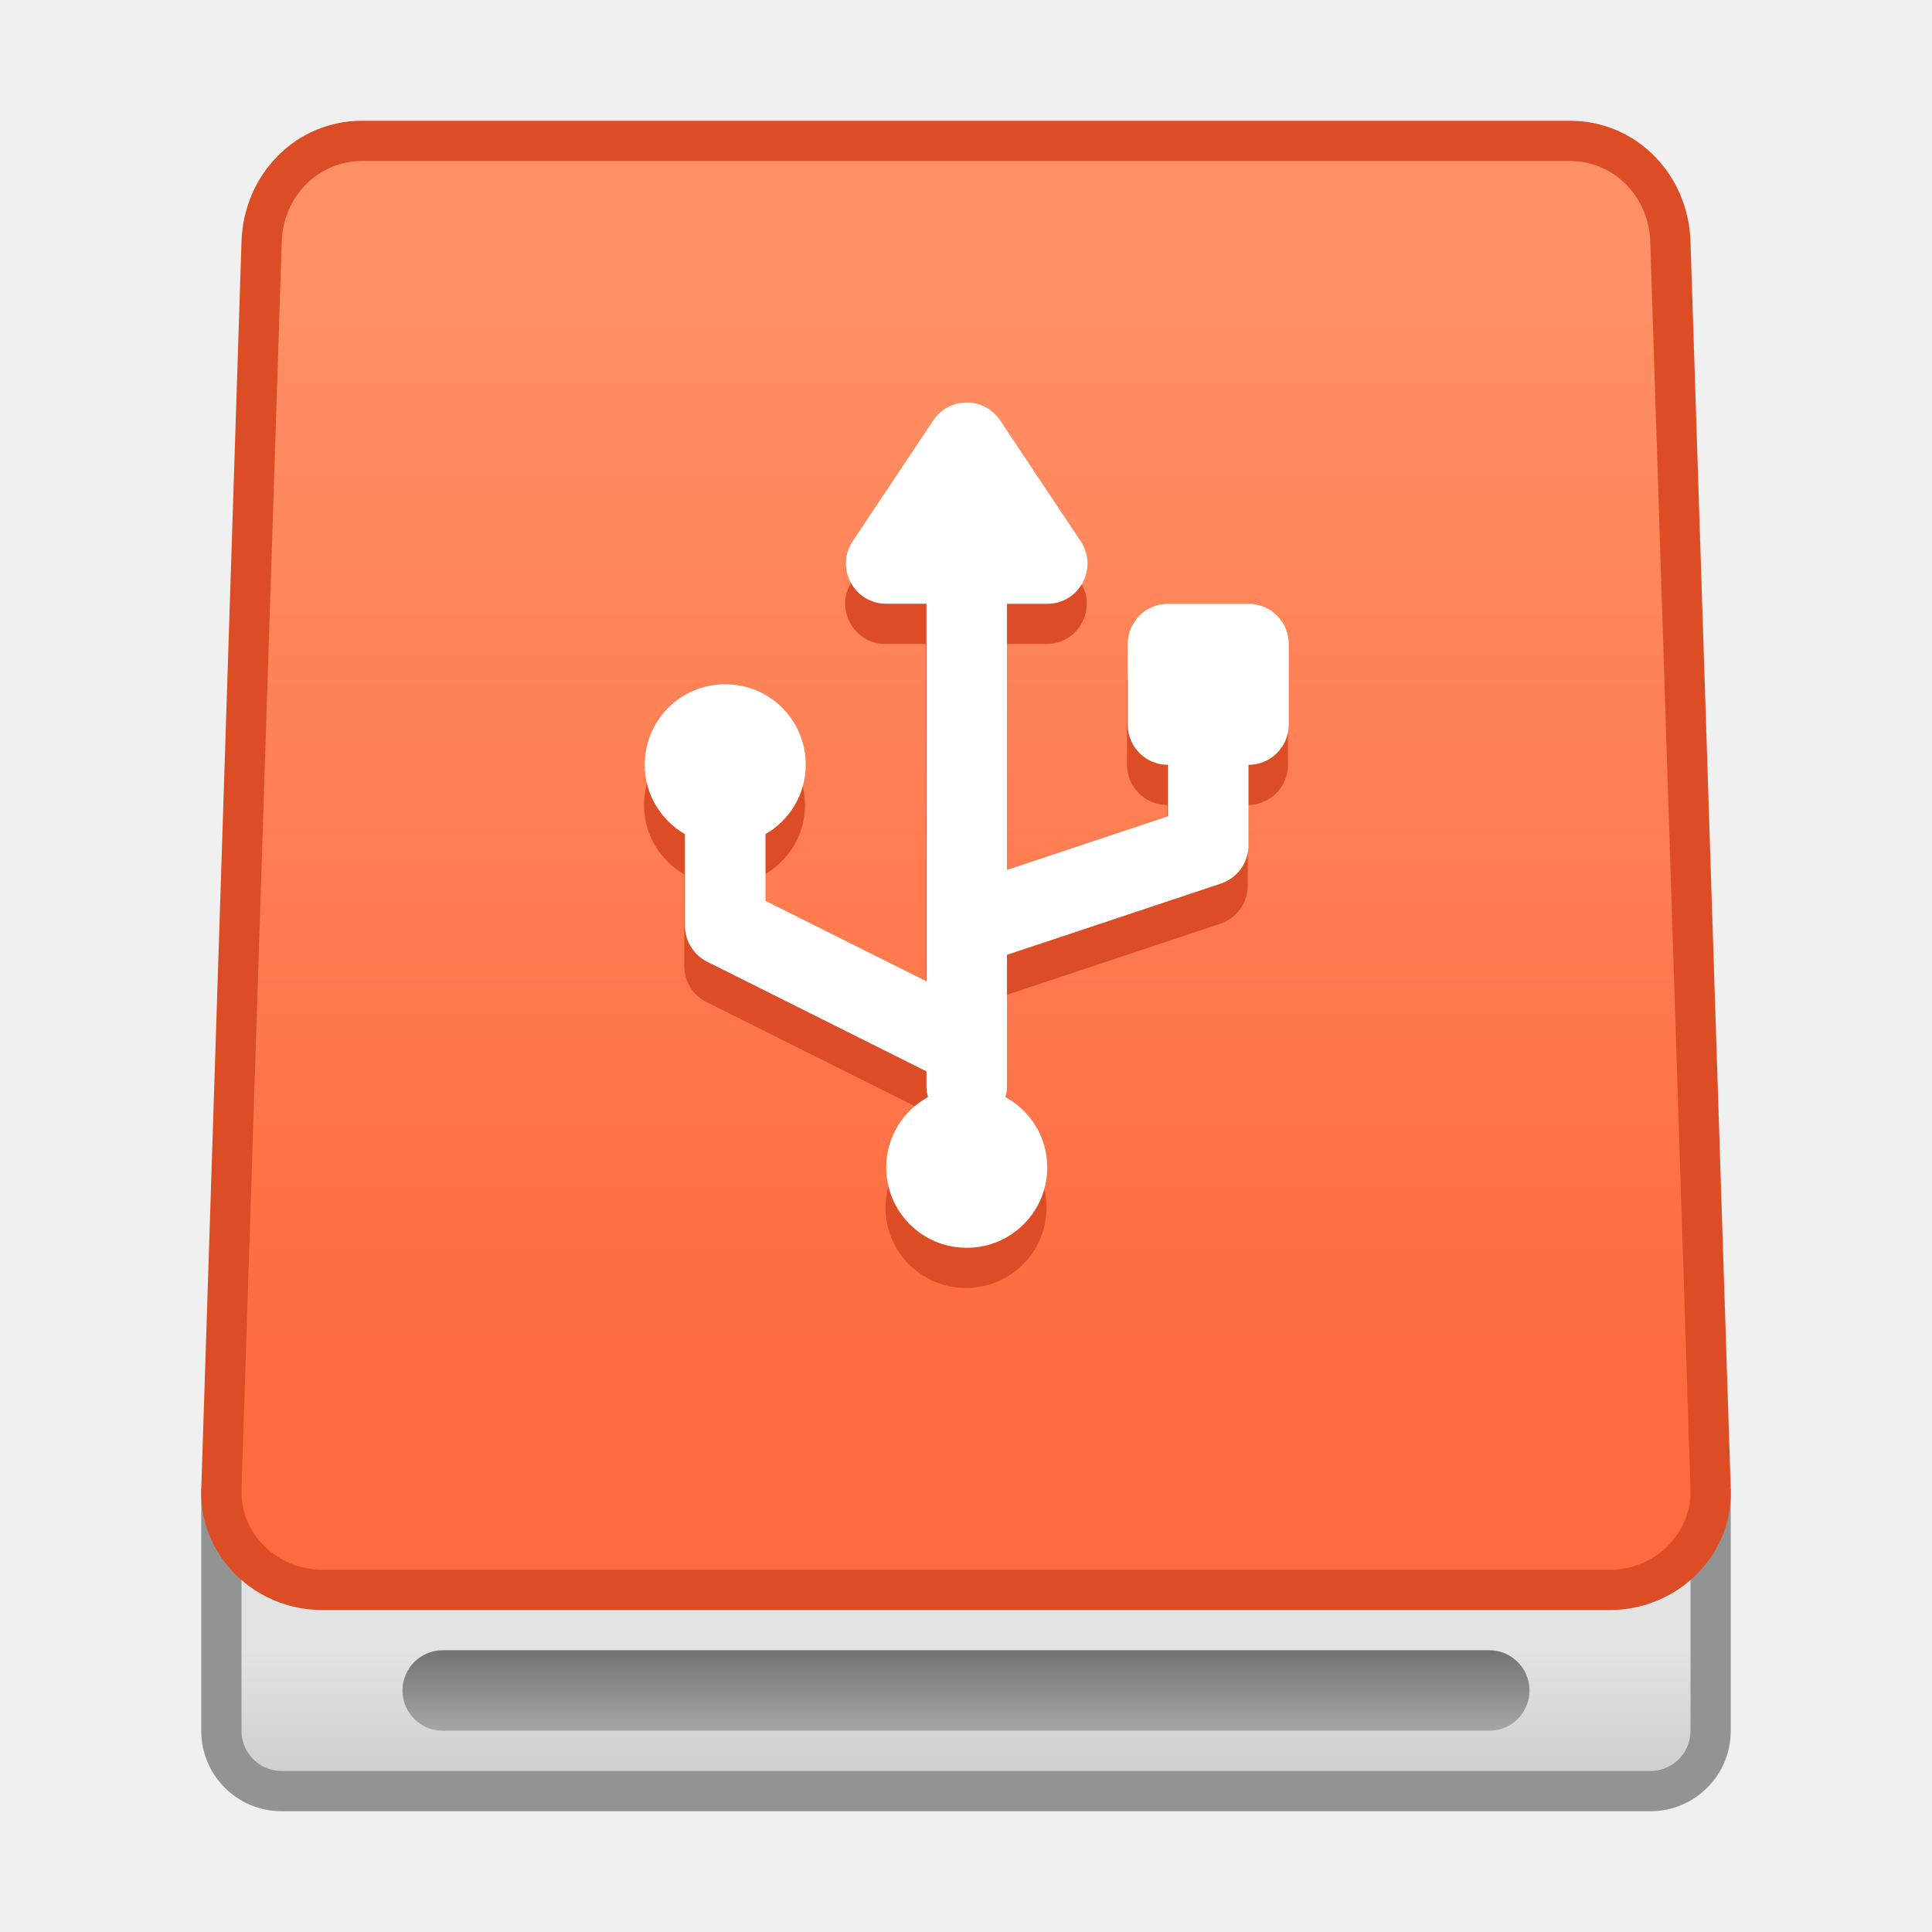
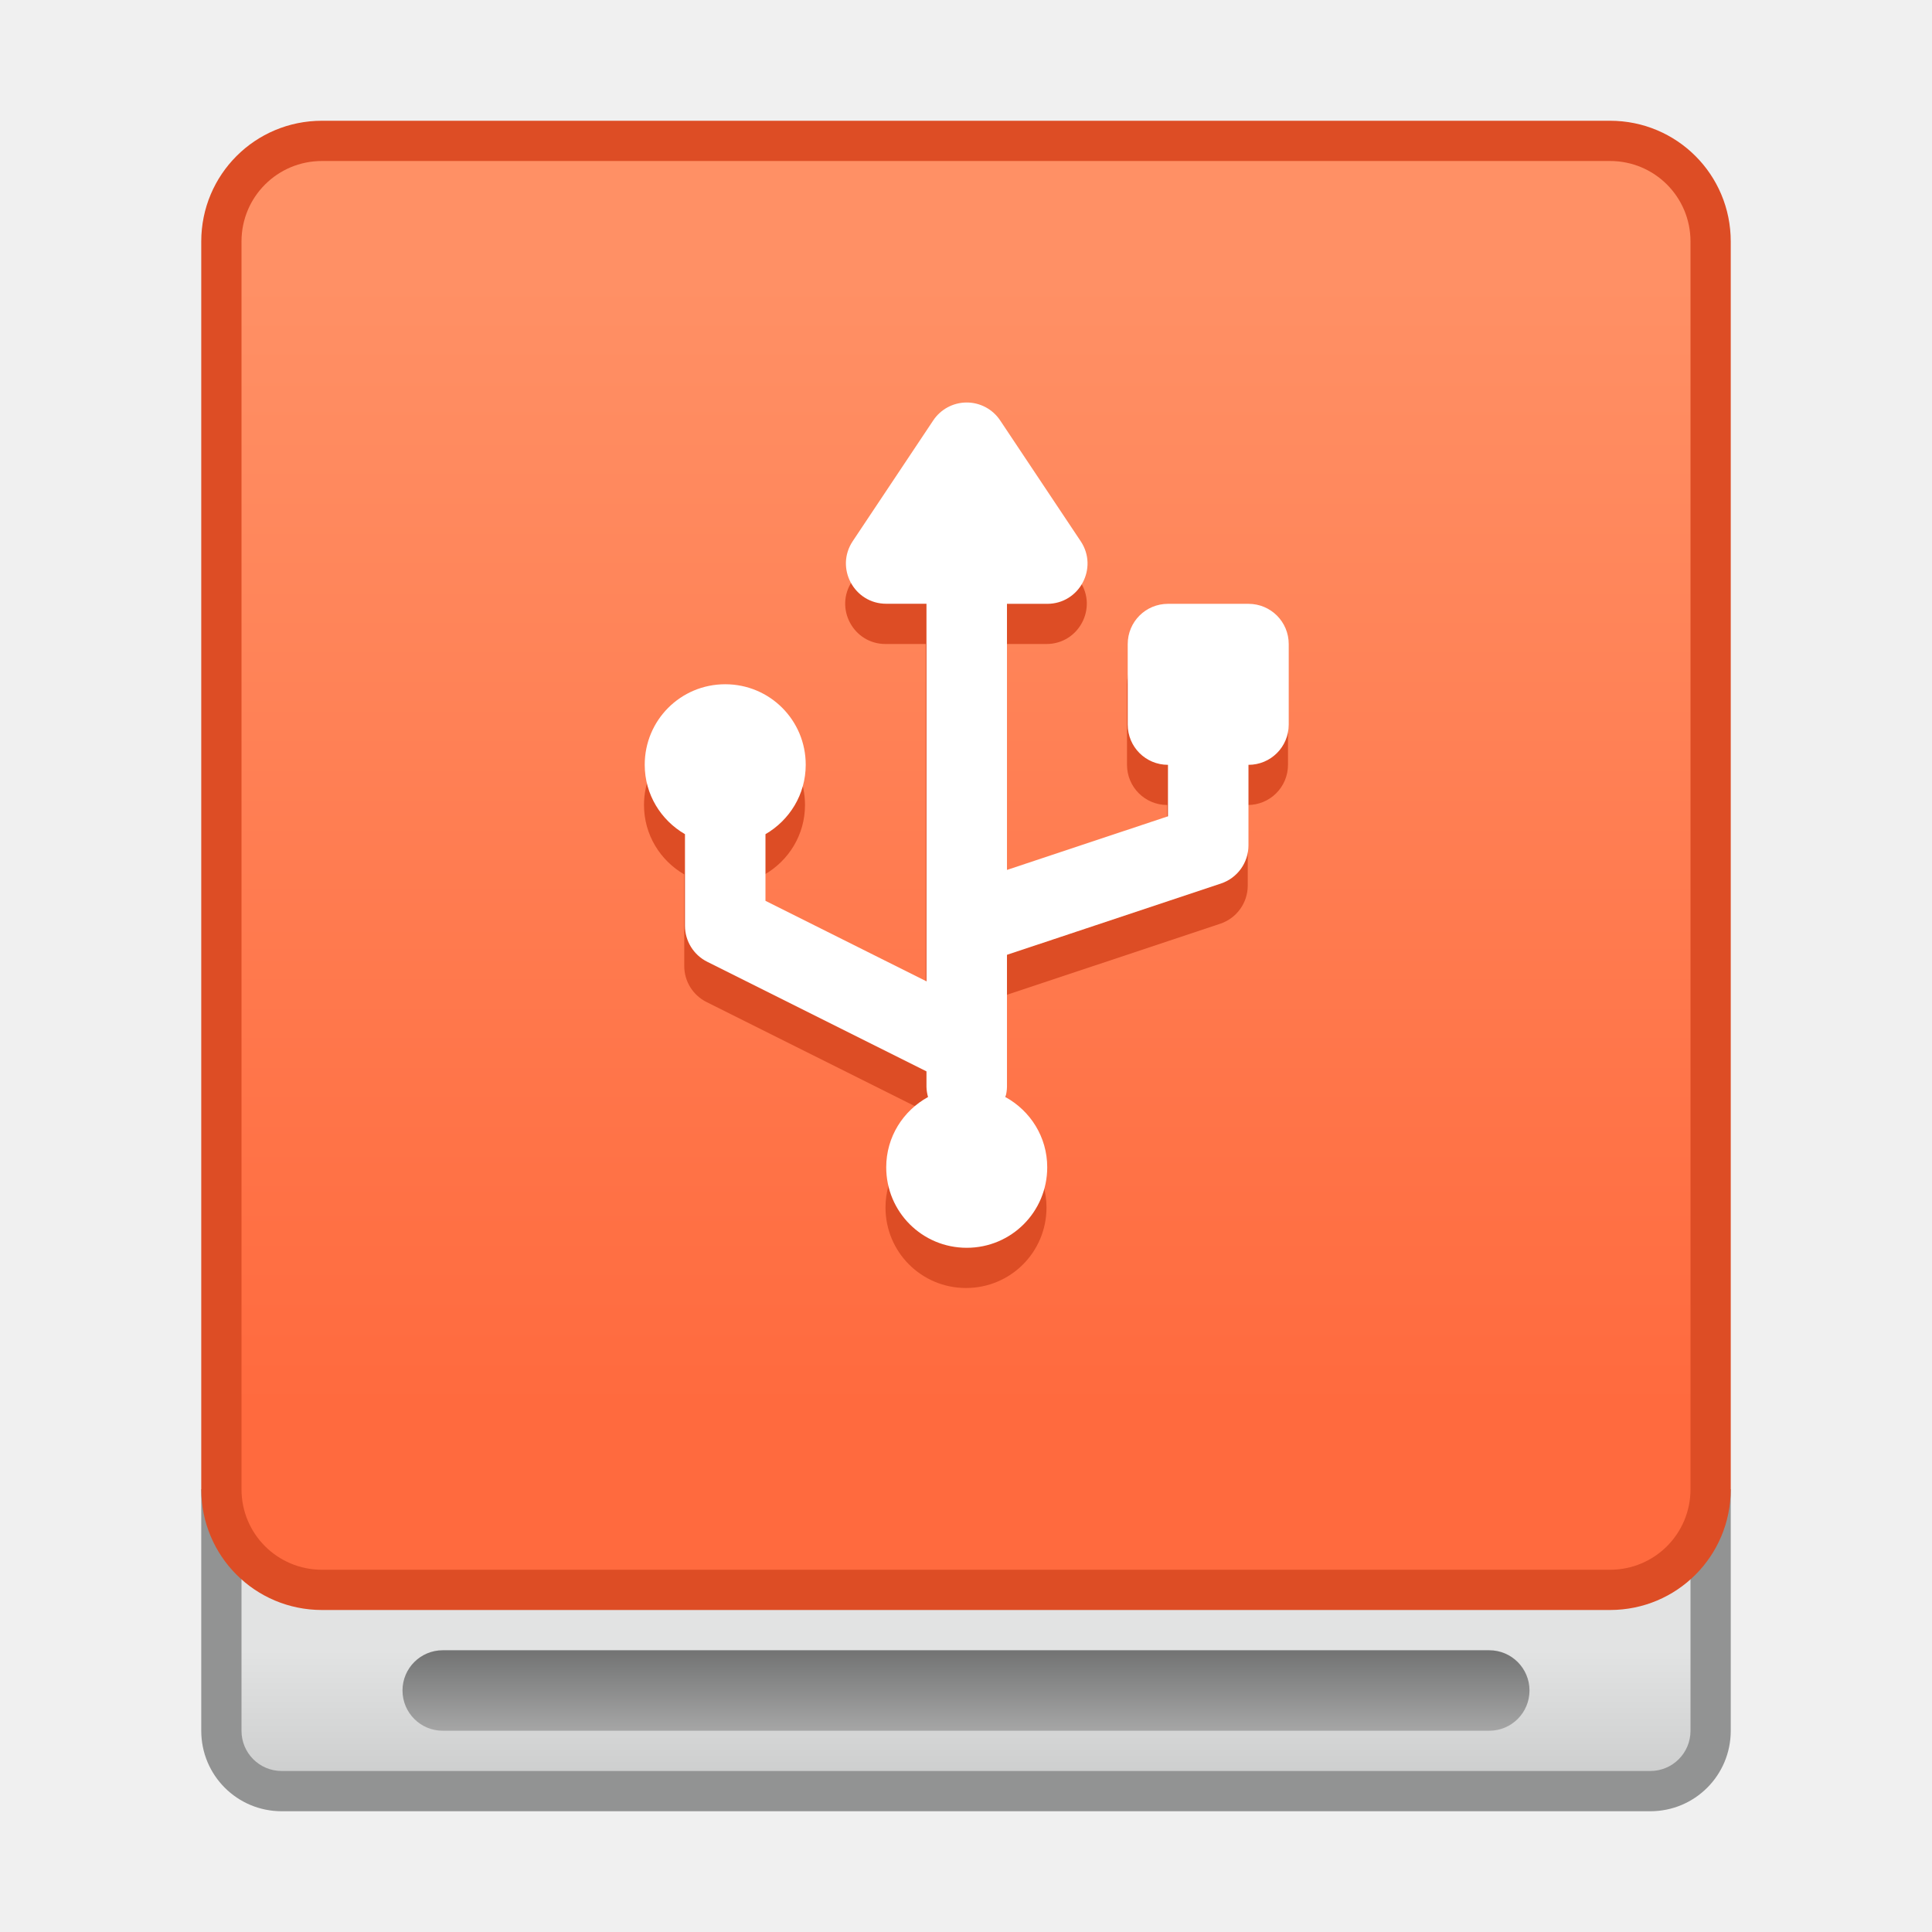
<svg xmlns="http://www.w3.org/2000/svg" xmlns:xlink="http://www.w3.org/1999/xlink" width="48" height="48" viewBox="0 0 48 48" version="1.1" id="svg8">
  <defs id="defs2">
    <linearGradient id="linearGradient868">
      <stop style="stop-color:#a6a6a6;stop-opacity:1" offset="0" id="stop864" />
      <stop style="stop-color:#727373;stop-opacity:1" offset="1" id="stop866" />
    </linearGradient>
    <linearGradient id="linearGradient1384">
      <stop id="stop1380" offset="0" style="stop-color:#cecfcf;stop-opacity:1" />
      <stop id="stop1382" offset="1" style="stop-color:#e2e3e3;stop-opacity:1" />
    </linearGradient>
    <linearGradient id="linearGradient1378">
      <stop id="stop1374" offset="0" style="stop-color:#ff6a3e;stop-opacity:1" />
      <stop id="stop1376" offset="1" style="stop-color:#ff9065;stop-opacity:1" />
    </linearGradient>
    <style type="text/css" id="current-color-scheme">
      .ColorScheme-Text {
        color:#122036;
      }
      </style>
    <linearGradient xlink:href="#linearGradient1378" id="linearGradient1017" x1="17" y1="300.65" x2="17" y2="272.65" gradientUnits="userSpaceOnUse" gradientTransform="translate(0,-1)" />
    <style type="text/css" id="current-color-scheme-5">
      .ColorScheme-Text {
        color:#122036;
      }
      </style>
    <linearGradient xlink:href="#linearGradient1384" id="linearGradient1319" gradientUnits="userSpaceOnUse" x1="9" y1="42" x2="9" y2="39" gradientTransform="translate(0,266.65)" />
    <style type="text/css" id="current-color-scheme-3">
      .ColorScheme-Text {
        color:#122036;
      }
      </style>
    <linearGradient xlink:href="#linearGradient868" id="linearGradient870" x1="24" y1="309.65" x2="24" y2="307.65" gradientUnits="userSpaceOnUse" />
    <style type="text/css" id="current-color-scheme-53">
      .ColorScheme-Text {
        color:#122036;
      }
      </style>
    <style type="text/css" id="current-color-scheme-0">
      .ColorScheme-Text {
        color:#122036;
      }
      </style>
  </defs>
  <g id="layer1" transform="translate(0,-266.65)">
    <g id="g1066" transform="translate(3,2)">
      <path style="opacity:1;fill:#8b8c8c;fill-opacity:0.933;stroke:none;stroke-width:2;stroke-linecap:round;stroke-linejoin:round;stroke-miterlimit:4;stroke-dasharray:none;stroke-opacity:1" d="m 2,301.65 v 2 1 3 c 0,1.108 0.892,2 2,2 h 34 c 1.108,0 2,-0.892 2,-2 v -3 -1 -2 H 38 4 Z" id="rect979" />
      <path style="opacity:1;fill:url(#linearGradient1319);fill-opacity:1;stroke:none;stroke-width:2;stroke-linecap:round;stroke-linejoin:round;stroke-miterlimit:4;stroke-dasharray:none;stroke-opacity:1" d="m 3,301.65 v 1 3 2 c 0,0.554 0.446,1 1,1 h 34 c 0.554,0 1,-0.446 1,-1 v -2 -3 -1 H 38 4 Z" id="rect981" />
-       <path style="opacity:1;fill:#dd4d25;fill-opacity:1;stroke:none;stroke-width:2;stroke-linecap:round;stroke-linejoin:round;stroke-miterlimit:4;stroke-dasharray:none;stroke-opacity:1" d="m 6,267.65 h 30 c 1.662,0 2.946,1.339 3,3 l 1,31 c 0.054,1.661 -1.338,3 -3,3 H 5 c -1.662,0 -3.054,-1.339 -3,-3 l 1,-31 c 0.054,-1.661 1.338,-3 3,-3 z" id="rect975" />
-       <path style="opacity:1;fill:url(#linearGradient1017);fill-opacity:1;stroke:none;stroke-width:2;stroke-linecap:round;stroke-linejoin:round;stroke-miterlimit:4;stroke-dasharray:none;stroke-opacity:1" d="m 6,268.65 c -1.108,0 -1.964,0.893 -2,2 l -1,31 c -0.036,1.107 0.892,2 2,2 h 32 c 1.108,0 2.036,-0.893 2,-2 l -1,-31 c -0.036,-1.107 -0.892,-2 -2,-2 z" id="rect977" />
+       <path style="opacity:1;fill:#dd4d25;fill-opacity:1;stroke:none;stroke-width:2;stroke-linecap:round;stroke-linejoin:round;stroke-miterlimit:4;stroke-dasharray:none;stroke-opacity:1" d="m 5,267.65 h 32 c 1.662,0 3,1.338 3,3 v 31 c 0,1.662 -1.338,3 -3,3 H 5 c -1.662,0 -3,-1.338 -3,-3 v -31 c 0,-1.662 1.338,-3 3,-3 z" id="rect975" />
+       <path style="opacity:1;fill:url(#linearGradient1017);fill-opacity:1;stroke:none;stroke-width:2;stroke-linecap:round;stroke-linejoin:round;stroke-miterlimit:4;stroke-dasharray:none;stroke-opacity:1" d="m 5,268.65 c -1.108,0 -2,0.892 -2,2 v 31 c 0,1.108 0.892,2 2,2 h 32 c 1.108,0 2,-0.892 2,-2 v -31 c 0,-1.108 -0.892,-2 -2,-2 z" id="rect977" />
    </g>
    <g id="layer1-7" transform="translate(8e-6,1.5e-5)">
      <g transform="translate(35,-15)" id="g1535">
        <g transform="translate(-35,15)" id="g911">
          <g transform="translate(-24,-4)" id="g5422">
            <g id="layer1-6-0" transform="matrix(1.466667,0,0,1.466667,24.53333,-142.9033)">
              <g id="g1473-9" transform="translate(31,2)" />
            </g>
            <g id="layer1-6-1" transform="matrix(1.466667,0,0,1.466667,24.73333,-143.0367)">
              <g id="g1605-2" style="opacity:0.98" transform="translate(19,-11.99998)">
                <g transform="translate(-24,295.65)" style="fill:none;fill-rule:evenodd;stroke:none;stroke-width:1;stroke-linejoin:round" id="Page-1-6">
                  <g style="stroke:#333333;stroke-width:2" id="Artboard-4-0" transform="translate(-532,-115)">
                    <g id="12-6" transform="translate(532,115)" />
                  </g>
                </g>
              </g>
            </g>
          </g>
        </g>
      </g>
    </g>
    <rect style="opacity:1;fill:url(#linearGradient870);fill-opacity:1;stroke:none;stroke-width:2;stroke-linecap:round;stroke-linejoin:round;stroke-miterlimit:4;stroke-dasharray:none;stroke-opacity:1" id="rect862" width="28" height="2" x="10" y="307.65" ry="1" />
    <g transform="translate(-41,-1)" id="layer1-9">
      <g transform="translate(13,-7)" id="g1645-1">
        <g id="layer1-2-2" transform="translate(31,25.99999)" />
        <g id="g1176">
          <path id="rect898-7-0" d="m 51.982,285.65 c -0.328,0.006 -0.632,0.172 -0.814,0.445 l -2,3 c -0.443,0.665 0.033,1.555 0.832,1.555 h 1 v 8 1.381 l -4,-2 v -1.656 c 0.596,-0.346 1,-0.984 1,-1.725 0,-1.108 -0.892,-2 -2,-2 -1.108,0 -2,0.892 -2,2 0,0.741 0.404,1.379 1,1.725 v 2.275 a 1,1 0 0 0 0.553,0.895 L 51,302.267 v 0.383 a 1,1 0 0 0 0.039,0.254 C 50.422,303.244 50,303.893 50,304.65 c 0,1.108 0.892,2 2,2 1.108,0 2,-0.892 2,-2 0,-0.756 -0.421,-1.404 -1.037,-1.744 a 1,1 0 0 0 0.037,-0.256 v -1 -2.279 l 5.316,-1.771 A 1,1 0 0 0 59,296.65 v -2 c 0.554,0 1,-0.446 1,-1 v -2 c 0,-0.554 -0.446,-1 -1,-1 h -2 c -0.554,0 -1,0.446 -1,1 v 2 c 0,0.554 0.446,1 1,1 v 1.279 l -4,1.332 v -6.611 h 1 c 0.799,-1.7e-4 1.275,-0.89 0.832,-1.555 l -2,-3 c -0.189,-0.283 -0.509,-0.451 -0.85,-0.445 z" style="opacity:1;fill:#dd4d25;fill-opacity:1;stroke:none;stroke-width:2;stroke-linecap:round;stroke-linejoin:round;stroke-miterlimit:4;stroke-dasharray:none;stroke-dashoffset:0;stroke-opacity:1" />
          <path id="rect898-7" d="m 52,284.65 c -0.328,0.006 -0.632,0.172 -0.814,0.445 l -2,3 c -0.443,0.665 0.033,1.555 0.832,1.555 h 1 v 8 1.381 l -4,-2 v -1.656 c 0.596,-0.346 1,-0.984 1,-1.725 0,-1.108 -0.892,-2 -2,-2 -1.108,0 -2,0.892 -2,2 0,0.741 0.404,1.379 1,1.725 v 2.275 a 1,1 0 0 0 0.553,0.895 l 5.447,2.723 v 0.383 a 1,1 0 0 0 0.039,0.254 c -0.617,0.34 -1.039,0.989 -1.039,1.746 0,1.108 0.892,2 2,2 1.108,0 2,-0.892 2,-2 0,-0.756 -0.421,-1.404 -1.037,-1.744 a 1,1 0 0 0 0.037,-0.256 v -1 -2.279 l 5.316,-1.771 a 1,1 0 0 0 0.684,-0.949 v -2 c 0.554,0 1,-0.446 1,-1 v -2 c 0,-0.554 -0.446,-1 -1,-1 h -2 c -0.554,0 -1,0.446 -1,1 v 2 c 0,0.554 0.446,1 1,1 v 1.279 l -4,1.332 v -6.611 h 1 c 0.799,-1.7e-4 1.275,-0.89 0.832,-1.555 l -2,-3 C 52.661,284.812 52.341,284.644 52,284.65 Z" style="opacity:1;fill:#ffffff;fill-opacity:1;stroke:none;stroke-width:2;stroke-linecap:round;stroke-linejoin:round;stroke-miterlimit:4;stroke-dasharray:none;stroke-dashoffset:0;stroke-opacity:1" />
        </g>
      </g>
    </g>
  </g>
</svg>
